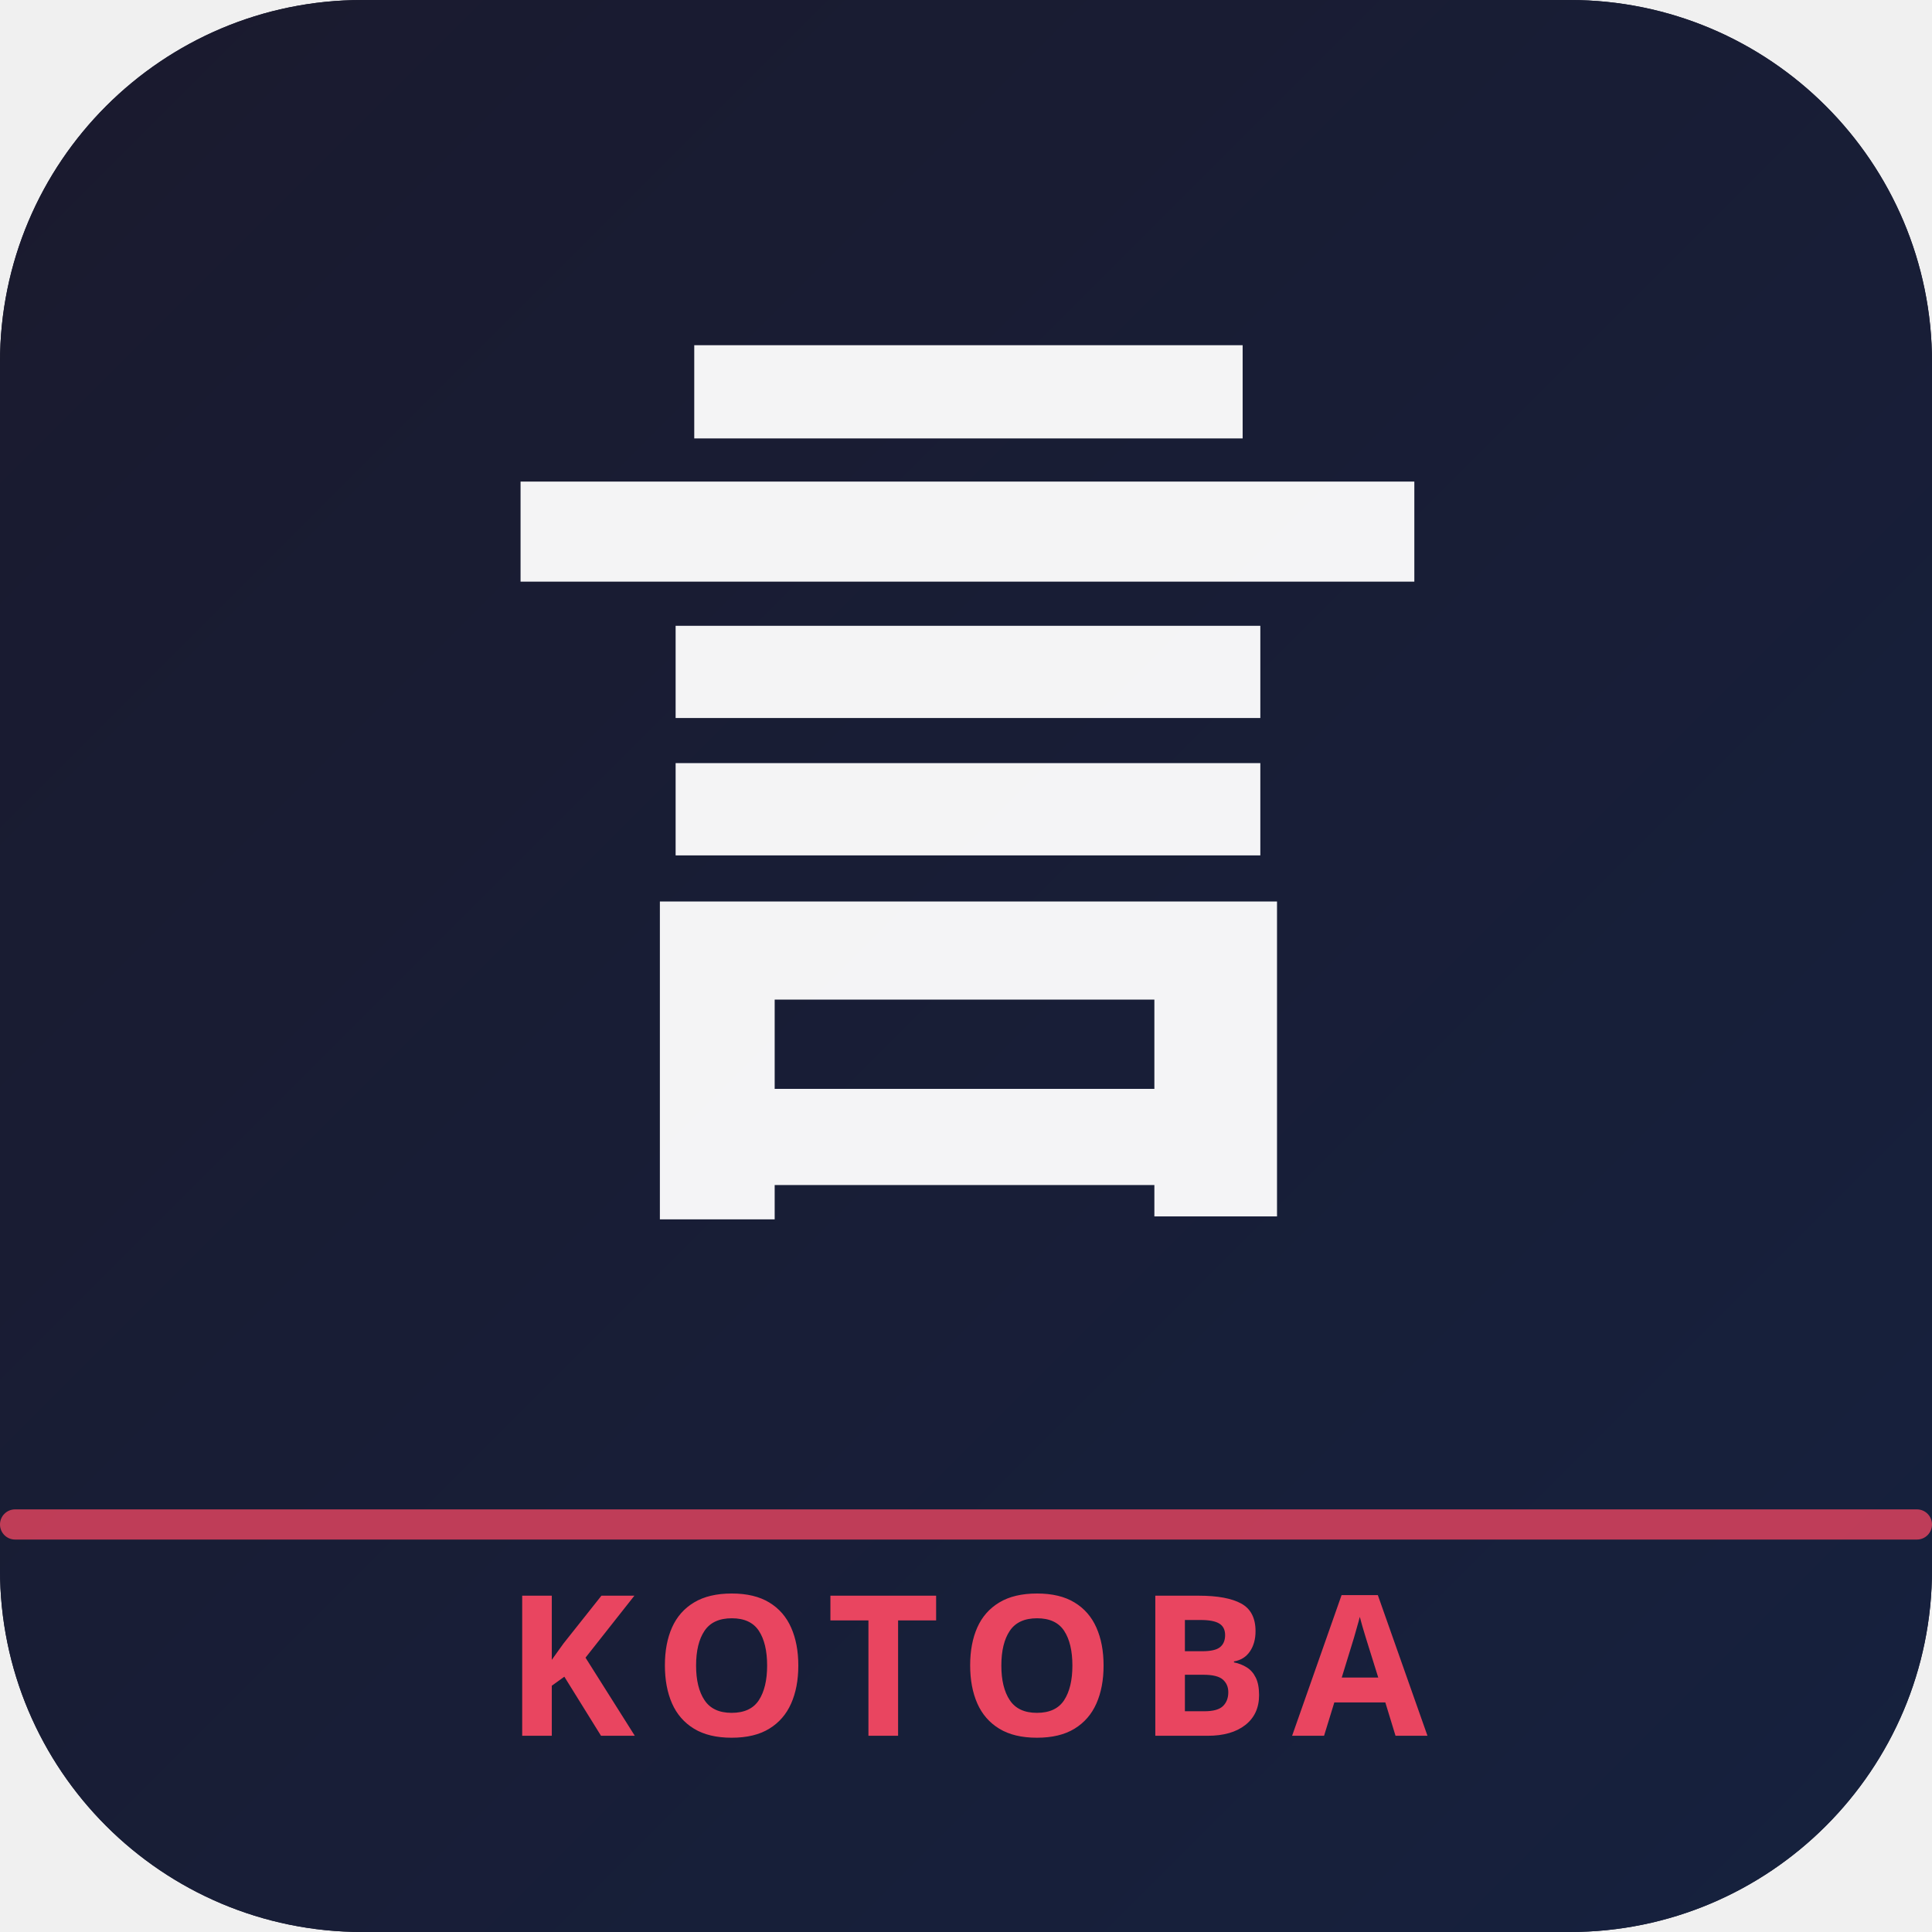
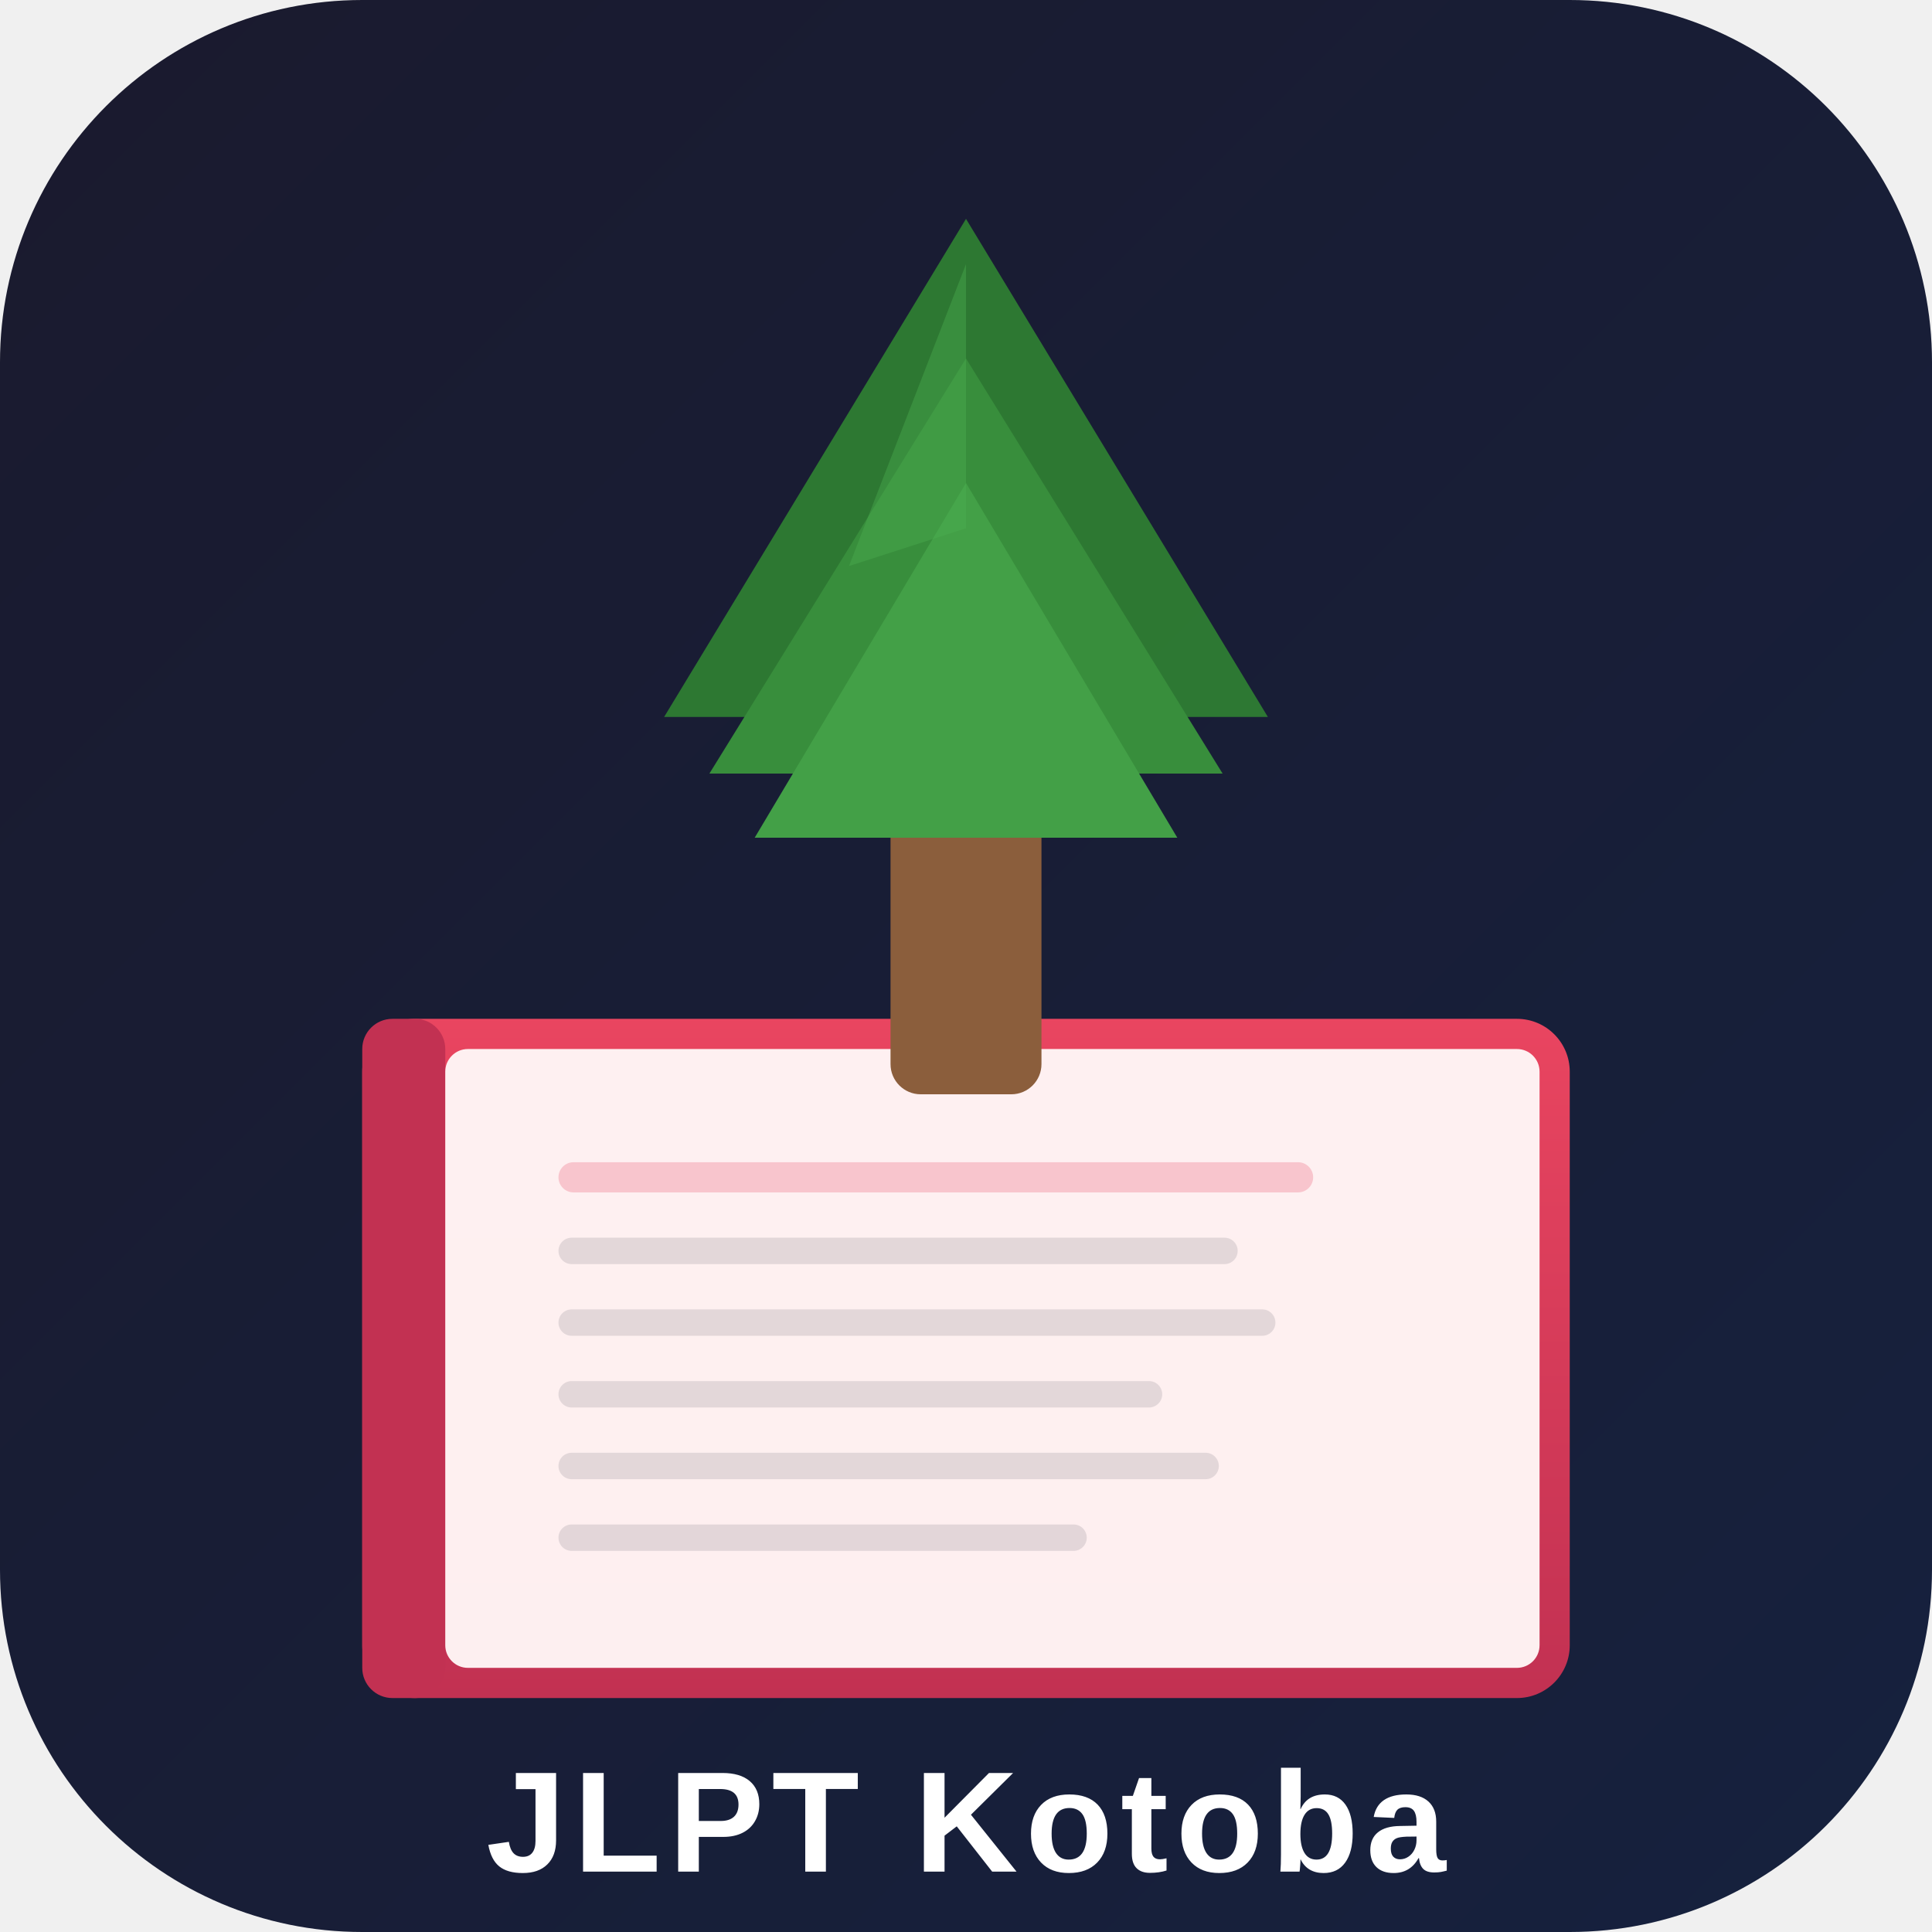
<svg xmlns="http://www.w3.org/2000/svg" viewBox="0 0 512 512">
-   <rect width="512" height="512" rx="96" fill="#1a1a2e" />
-   <rect width="512" height="512" rx="96" fill="url(#grad)" />
  <defs>
-     <linearGradient id="grad" x1="0" y1="0" x2="512" y2="512" gradientUnits="userSpaceOnUse">
+     <linearGradient id="bg" x1="0" y1="0" x2="512" y2="512" gradientUnits="userSpaceOnUse">
      <stop offset="0%" stop-color="#1a1a2e" />
      <stop offset="100%" stop-color="#16213e" />
    </linearGradient>
+     <linearGradient id="bookGrad" x1="0" y1="0" x2="0" y2="1">
+       <stop offset="0%" stop-color="#e94560" />
+       <stop offset="100%" stop-color="#c23152" />
+     </linearGradient>
  </defs>
-   <rect x="0" y="400" width="512" height="8" rx="4" fill="#e94560" opacity="0.8" />
-   <text x="256" y="300" font-family="'Hiragino Sans','Noto Sans JP','Yu Gothic',sans-serif" font-size="260" font-weight="700" fill="white" text-anchor="middle" opacity="0.95">言</text>
-   <text x="256" y="460" font-family="'Segoe UI','Helvetica Neue',sans-serif" font-size="52" font-weight="600" fill="#e94560" text-anchor="middle" letter-spacing="6">KOTOBA</text>
+   <rect width="512" height="512" rx="96" fill="url(#bg)" />
+   <rect x="96" y="270" width="320" height="180" rx="14" fill="url(#bookGrad)" />
+   <rect x="96" y="270" width="22" height="180" rx="8" fill="#c23152" />
+   <rect x="118" y="278" width="290" height="164" rx="6" fill="#fff5f5" opacity="0.97" />
+   <rect x="148" y="308" width="200" height="8" rx="4" fill="#e94560" opacity="0.25" />
+   <rect x="148" y="328" width="180" height="7" rx="3.5" fill="#1a1a2e" opacity="0.12" />
+   <rect x="148" y="347" width="190" height="7" rx="3.5" fill="#1a1a2e" opacity="0.12" />
+   <rect x="148" y="366" width="160" height="7" rx="3.5" fill="#1a1a2e" opacity="0.12" />
+   <rect x="148" y="385" width="175" height="7" rx="3.5" fill="#1a1a2e" opacity="0.12" />
+   <rect x="148" y="404" width="140" height="7" rx="3.5" fill="#1a1a2e" opacity="0.12" />
+   <rect x="236" y="210" width="40" height="80" rx="8" fill="#8b5e3c" />
+   <polygon points="256,58 176,190 336,190" fill="#2e7d32" opacity="0.95" />
+   <polygon points="256,95 188,205 324,205" fill="#388e3c" />
+   <polygon points="256,128 200,222 312,222" fill="#43a047" />
+   <polygon points="256,70 225,150 256,140" fill="#4caf50" opacity="0.4" />
+   <rect x="0" y="468" width="512" height="44" rx="0" fill="#e94560" opacity="0.0" />
+   <text x="256" y="496" font-family="'Segoe UI','Helvetica Neue',Arial,sans-serif" font-size="38" font-weight="700" fill="white" text-anchor="middle" letter-spacing="2">JLPT Kotoba</text>
</svg>
